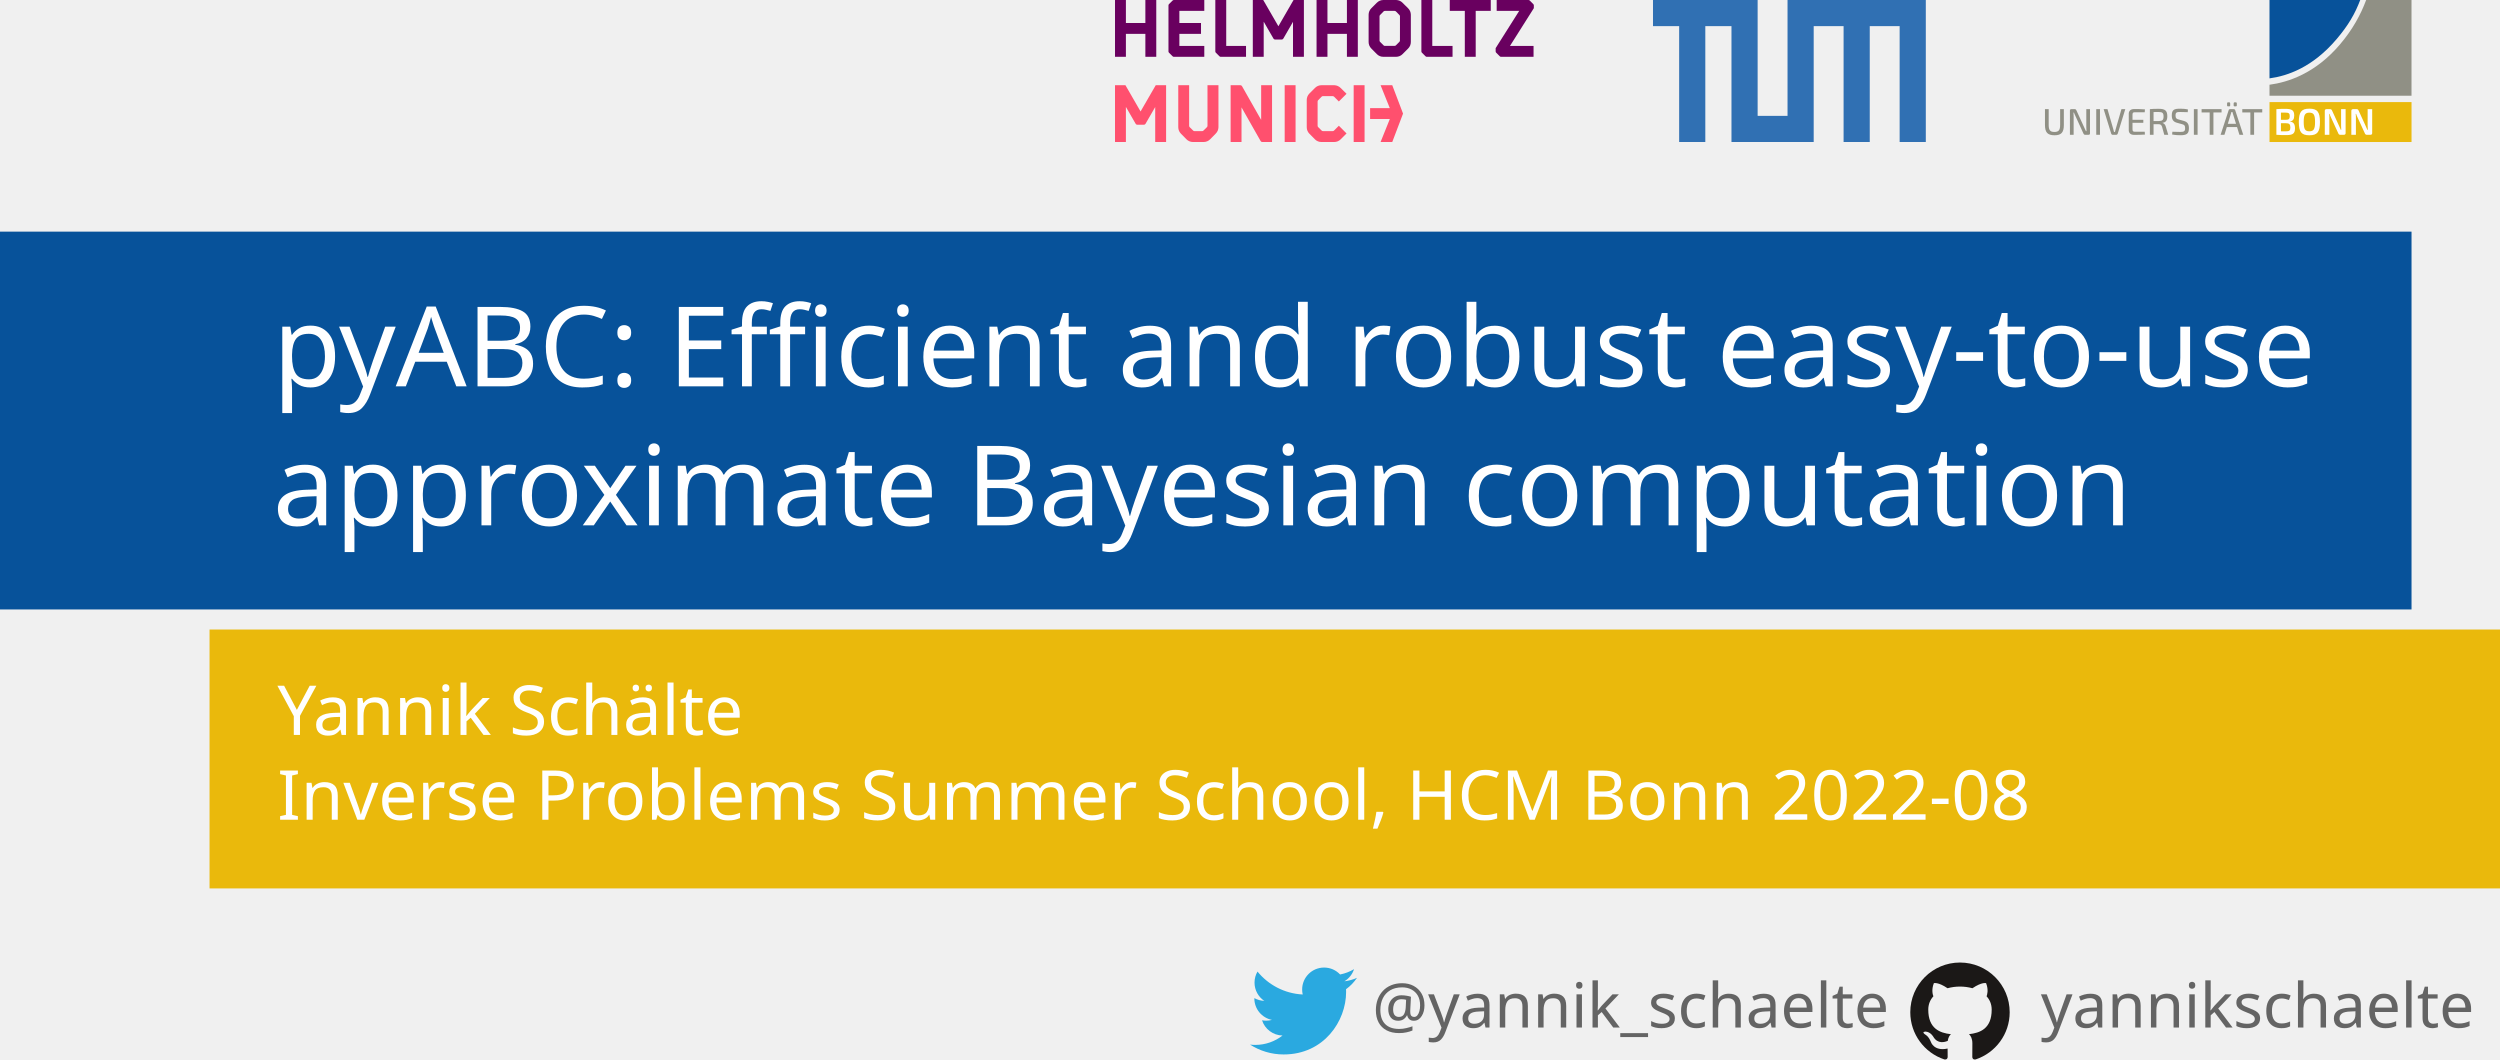
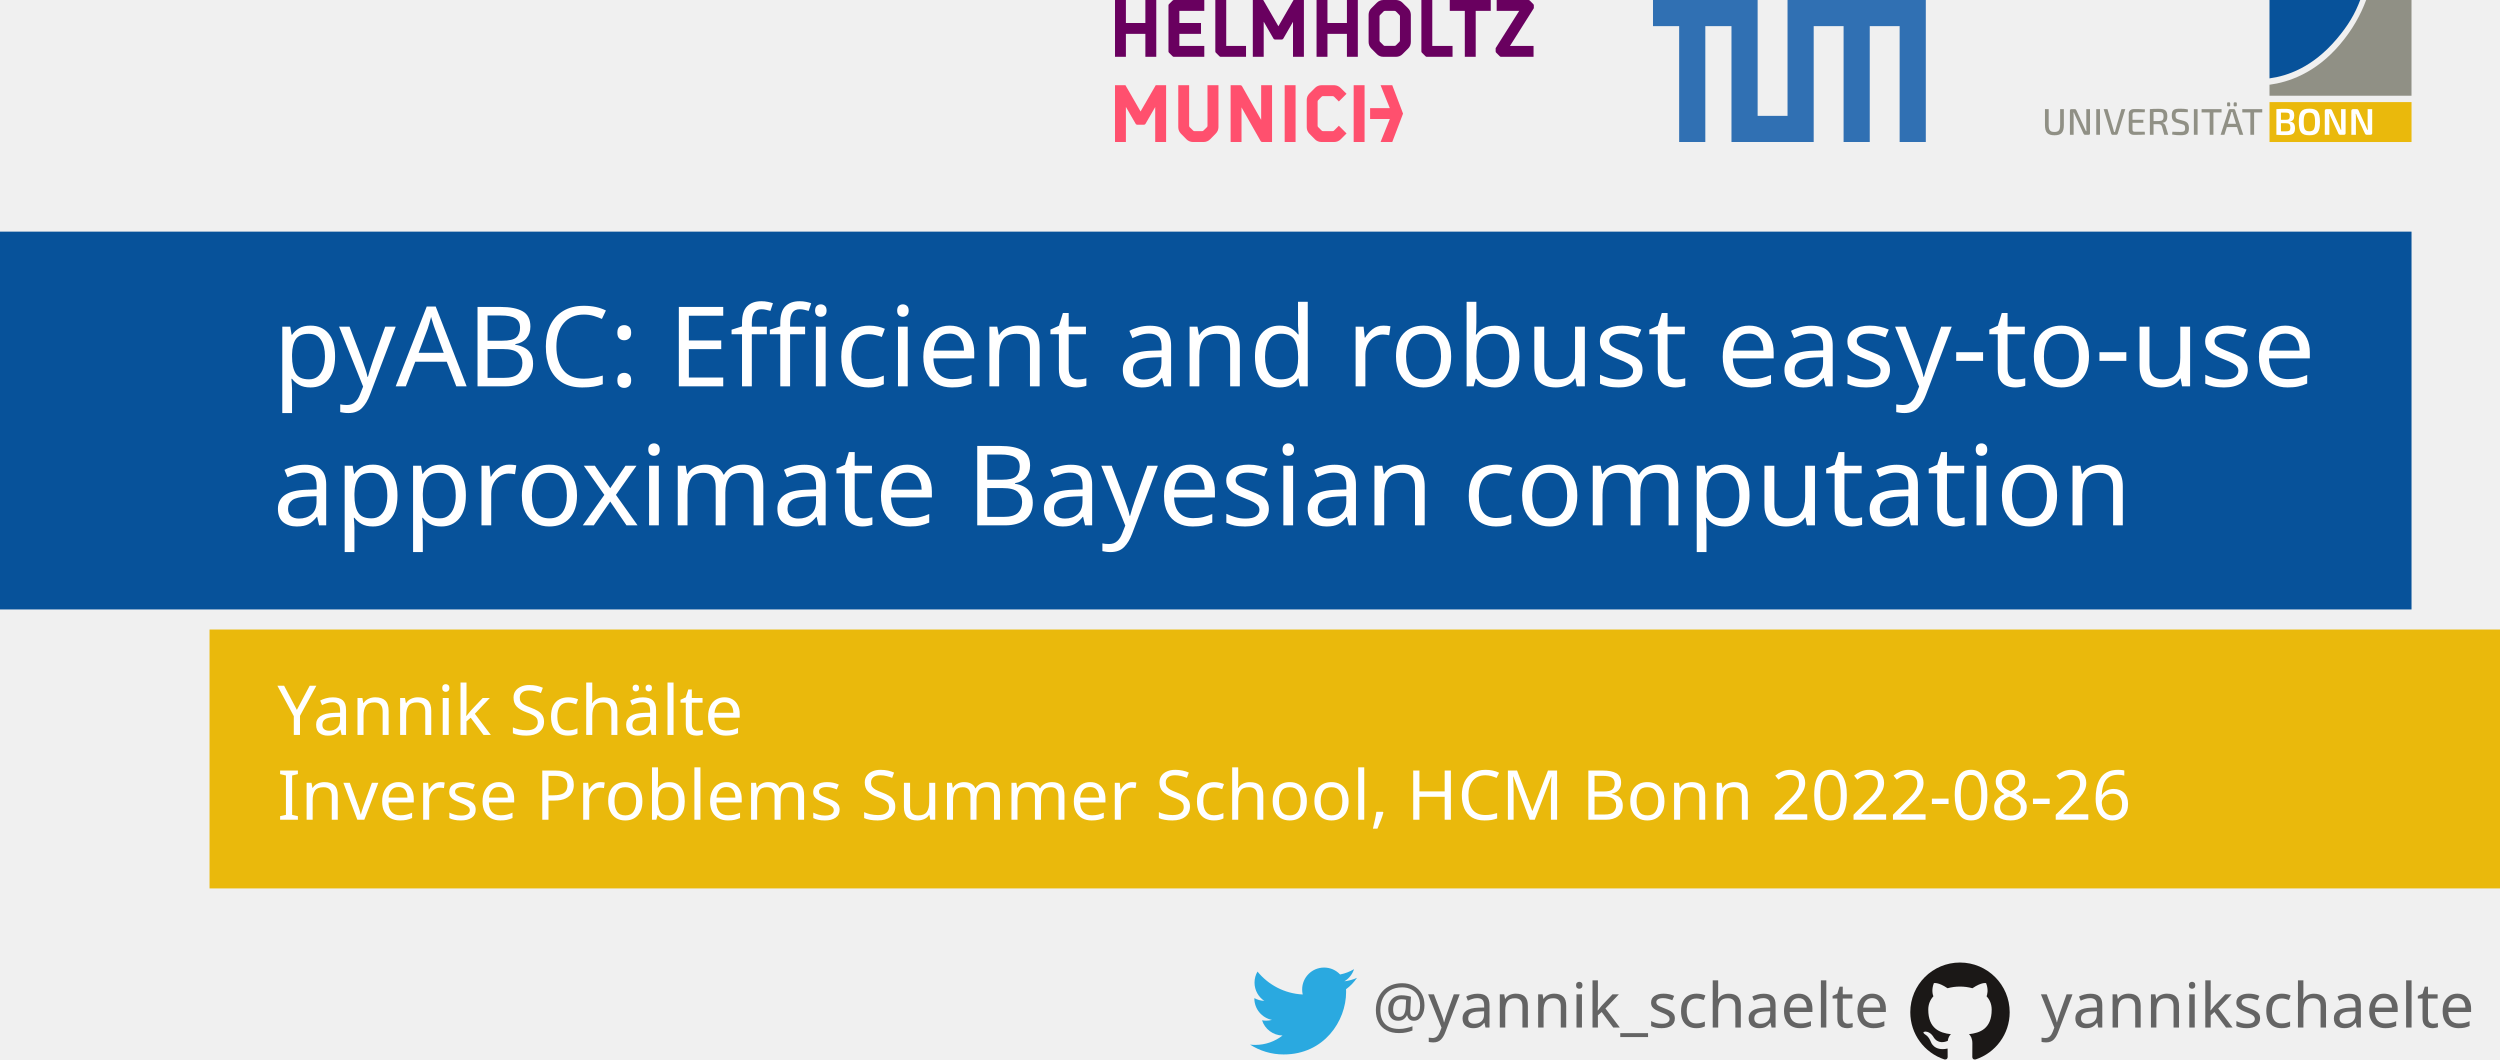
<svg xmlns="http://www.w3.org/2000/svg" version="1.1" id="svg2" xml:space="preserve" width="966.854" height="409.748" viewBox="0 0 966.854 409.748">
  <defs id="defs6">
    <clipPath clipPathUnits="userSpaceOnUse" id="clipPath18">
      <path d="M 0,0.028 H 719.971 V 539.999 H 0 Z" id="path16" style="clip-rule:evenodd" />
    </clipPath>
    <clipPath clipPathUnits="userSpaceOnUse" id="clipPath30">
      <path d="M 0,0.056 H 719.971 V 539.999 H 0 Z" id="path28" style="clip-rule:evenodd" />
    </clipPath>
    <clipPath clipPathUnits="userSpaceOnUse" id="clipPath62">
      <path d="M 0,0.028 H 719.971 V 539.999 H 0 Z" id="path60" style="clip-rule:evenodd" />
    </clipPath>
    <clipPath id="clipPath936" clipPathUnits="userSpaceOnUse">
      <path style="clip-rule:evenodd" id="path934" d="M 0,0.028 H 719.971 V 539.999 H 0 Z" />
    </clipPath>
    <clipPath id="clipPath948" clipPathUnits="userSpaceOnUse">
      <path style="clip-rule:evenodd" id="path946" d="M 0,0.056 H 719.971 V 539.999 H 0 Z" />
    </clipPath>
    <clipPath id="clipPath980" clipPathUnits="userSpaceOnUse">
      <path style="clip-rule:evenodd" id="path978" d="M 0,0.028 H 719.971 V 539.999 H 0 Z" />
    </clipPath>
    <clipPath clipPathUnits="userSpaceOnUse" id="clipPath1097">
      <rect style="fill:#e9e9e9;fill-opacity:1;stroke:none;stroke-width:2.043;stroke-miterlimit:4;stroke-dasharray:none;stroke-opacity:1" id="rect1099" width="298.513" height="40.449" x="40.382" y="-403.68" />
    </clipPath>
    <clipPath id="clip1">
      <path id="path1101" d="M 0.91,0 H 338.418 V 49.223 H 0.91 Z m 0,0" />
    </clipPath>
    <clipPath clipPathUnits="userSpaceOnUse" id="clipPath1317">
      <rect style="fill:#e9e9e9;fill-opacity:1;stroke:none;stroke-width:2.849;stroke-miterlimit:4;stroke-dasharray:none;stroke-opacity:1" id="rect1319" width="234.534" height="38.326" x="24.365" y="5.736" />
    </clipPath>
    <clipPath id="clip1-7">
      <path id="path1101-5" d="M 0.91,0 H 338.418 V 49.223 H 0.91 Z m 0,0" />
    </clipPath>
    <clipPath clipPathUnits="userSpaceOnUse" id="clipPath3018">
      <path d="M 0,56.958 H 147.026 V 0 H 0 Z" id="path3020" />
    </clipPath>
  </defs>
  <g id="g10" transform="matrix(1.333333,0,0,-1.333333,-21.25423,493.4155)">
    <rect style="fill:#eab90c;fill-opacity:1;stroke:none;stroke-width:3.032;stroke-miterlimit:4;stroke-dasharray:none;stroke-opacity:1" id="rect1044" width="664.362" height="75.092" x="76.72" y="-187.464" transform="scale(1,-1)" />
    <rect style="fill:#07529a;fill-opacity:1;stroke:none;stroke-width:2.657;stroke-miterlimit:4;stroke-dasharray:none;stroke-opacity:1" id="rect918" width="699.48" height="109.588" x="15.941" y="-302.874" transform="scale(1,-1)" />
    <g id="g40349" transform="translate(0,-1.03418)">
      <g transform="translate(17.90211,-70.97831)" id="g969" style="fill:#ffffff;fill-opacity:1">
        <text id="text967" style="font-variant:normal;font-weight:normal;font-size:20px;font-family:Carlito;-inkscape-font-specification:Carlito;writing-mode:lr-tb;fill:#ffffff;fill-opacity:1;fill-rule:nonzero;stroke:none" transform="matrix(1,0,0,-1,78.491,228.898)" y="0">
          <tspan id="tspan965" y="0" x="0" style="font-size:20px">Yannik Schälte</tspan>
        </text>
      </g>
      <g transform="translate(17.90211,-73.97831)" id="g975" style="fill:#ffffff;fill-opacity:1">
        <text id="text973" style="font-variant:normal;font-weight:normal;font-size:20px;font-family:Carlito;-inkscape-font-specification:Carlito;writing-mode:lr-tb;fill:#ffffff;fill-opacity:1;fill-rule:nonzero;stroke:none" transform="matrix(1,0,0,-1,78.491,207.298)" y="0">
-           <tspan id="tspan971" y="0" x="0" style="font-size:20px">Inverse Problems Summer School, HCM Bonn 2022-08</tspan>
+           <tspan id="tspan971" y="0" x="0" style="font-size:20px">Inverse Problems Summer School, HCM Bonn 2022-08-26</tspan>
        </text>
      </g>
    </g>
    <text id="text979" style="font-variant:normal;font-weight:normal;font-size:32.259px;font-family:Carlito;-inkscape-font-specification:Carlito;writing-mode:lr-tb;fill:#ffffff;fill-opacity:1;fill-rule:nonzero;stroke:none;stroke-width:0.73" transform="scale(1,-1)" y="-258.005" x="95.07">
      <tspan y="-258.005" x="95.07" id="tspan895" style="font-size:32.259px;stroke-width:0.73">pyABC: Efficient and robust easy-to-use</tspan>
      <tspan y="-217.681" x="95.07" style="font-size:32.259px;stroke-width:0.73" id="tspan467">approximate Bayesian computation</tspan>
    </text>
    <g id="g3022" transform="matrix(0.7231699,0,0,0.7231699,693.6648,358.6909)" style="fill:#07529a;fill-opacity:1">
      <path d="M 0,0 C 4.722,5.559 7.378,10.12 9.502,15.723 H -26.884 V -15.712 C -19.686,-14.741 -9.592,-11.294 0,0" style="fill:#07529a;fill-opacity:1;fill-rule:nonzero;stroke:none" id="path3024" />
    </g>
    <path d="m 674.227,328.871 h 41.194 v 11.579 h -41.194 z" style="fill:#eab90c;fill-opacity:1;fill-rule:nonzero;stroke:none;stroke-width:0.723" id="path3026" />
    <g id="g3028" transform="matrix(0.7231699,0,0,0.7231699,715.4171,370.0614)" style="fill:#909085;fill-opacity:1">
      <path d="m 0,0 h -18.197 c -2.179,-5.927 -5.489,-11.923 -10.518,-17.844 -9.903,-11.658 -20.868,-15.169 -28.248,-16.142 v -4.423 H 0 Z" style="fill:#909085;fill-opacity:1;fill-rule:nonzero;stroke:none" id="path3030" />
    </g>
    <g id="g3032" transform="matrix(0.7231699,0,0,0.7231699,678.9564,331.9676)">
      <path d="m 0,0 c 1.386,0 1.818,0.283 1.818,1.52 0,1.371 -0.462,1.728 -1.878,1.744 H -1.952 V 0.015 Z M -1.952,7.51 V 4.619 h 1.863 c 1.251,0 1.669,0.298 1.669,1.476 0,1.147 -0.447,1.415 -1.818,1.415 z M 1.609,3.919 c 1.55,-0.134 2.072,-1.103 2.072,-2.742 0,-2.116 -0.969,-2.682 -3.368,-2.682 -1.877,0 -2.861,0.015 -4.098,0.119 V 8.896 c 1.102,0.104 1.997,0.12 3.636,0.12 2.593,0 3.517,-0.567 3.517,-2.683 0,-1.476 -0.507,-2.235 -1.759,-2.354 z" style="fill:#ffffff;fill-opacity:1;fill-rule:nonzero;stroke:none" id="path3034" />
    </g>
    <g id="g3036" transform="matrix(0.7231699,0,0,0.7231699,684.1492,334.683)">
      <path d="m 0,0 c 0,-2.861 0.536,-3.74 2.265,-3.74 1.743,0 2.28,0.879 2.28,3.74 0,2.861 -0.537,3.74 -2.28,3.74 C 0.536,3.74 0,2.861 0,0 m 6.512,0 c 0,-4.083 -1.103,-5.335 -4.247,-5.335 -3.129,0 -4.232,1.252 -4.232,5.335 0,4.083 1.103,5.335 4.232,5.335 3.144,0 4.247,-1.252 4.247,-5.335" style="fill:#ffffff;fill-opacity:1;fill-rule:nonzero;stroke:none" id="path3038" />
    </g>
    <g id="g3040" transform="matrix(0.7231699,0,0,0.7231699,696.3026,331.4612)">
      <path d="m 0,0 c 0,-0.447 -0.238,-0.686 -0.686,-0.686 h -1.475 c -0.402,0 -0.61,0.179 -0.775,0.566 l -2.89,6.304 c -0.195,0.417 -0.507,1.057 -0.611,1.535 h -0.179 c 0.074,-0.522 0.09,-1.043 0.09,-1.55 v -6.855 h -1.833 v 9.597 c 0,0.446 0.253,0.685 0.7,0.685 h 1.445 c 0.402,0 0.596,-0.179 0.776,-0.566 l 2.8,-6.125 c 0.195,-0.447 0.492,-1.072 0.716,-1.624 h 0.179 C -1.788,1.848 -1.817,2.398 -1.817,2.95 V 9.596 H 0 Z" style="fill:#ffffff;fill-opacity:1;fill-rule:nonzero;stroke:none" id="path3042" />
    </g>
    <g id="g3044" transform="matrix(0.7231699,0,0,0.7231699,704.006,331.4612)">
      <path d="m 0,0 c 0,-0.447 -0.239,-0.686 -0.686,-0.686 h -1.475 c -0.402,0 -0.611,0.179 -0.775,0.566 l -2.891,6.304 c -0.193,0.417 -0.506,1.057 -0.61,1.535 h -0.179 c 0.074,-0.522 0.089,-1.043 0.089,-1.55 V -0.686 H -8.36 v 9.597 c 0,0.446 0.254,0.685 0.7,0.685 h 1.446 c 0.402,0 0.596,-0.179 0.775,-0.566 l 2.801,-6.125 c 0.194,-0.447 0.492,-1.072 0.715,-1.624 h 0.179 C -1.789,1.848 -1.818,2.398 -1.818,2.95 V 9.596 H 0 Z" style="fill:#ffffff;fill-opacity:1;fill-rule:nonzero;stroke:none" id="path3046" />
    </g>
    <g id="g3048" transform="matrix(0.7231699,0,0,0.7231699,614.5728,333.8333)" style="fill:#909085;fill-opacity:1">
      <path d="m 0,0 c 0,-3.011 -0.999,-4.159 -3.727,-4.159 -2.817,0 -3.846,1.148 -3.846,4.159 v 6.321 h 1.491 V 0 c 0,-2.116 0.582,-2.832 2.295,-2.832 1.685,0 2.296,0.716 2.296,2.832 V 6.321 H 0 Z" style="fill:#909085;fill-opacity:1;fill-rule:nonzero;stroke:none" id="path3050" />
    </g>
    <g id="g3052" transform="matrix(0.7231699,0,0,0.7231699,622.1554,331.3863)" style="fill:#909085;fill-opacity:1">
      <path d="m 0,0 c 0,-0.388 -0.194,-0.581 -0.552,-0.581 h -1.416 c -0.328,0 -0.507,0.148 -0.641,0.461 l -3.205,7.008 c -0.179,0.386 -0.492,0.998 -0.611,1.43 H -6.634 C -6.574,7.842 -6.56,7.35 -6.56,6.888 v -7.469 h -1.49 v 9.704 c 0,0.388 0.208,0.582 0.567,0.582 h 1.371 c 0.328,0 0.506,-0.149 0.655,-0.462 L -2.34,2.415 c 0.193,-0.418 0.491,-1.014 0.715,-1.536 h 0.224 c -0.045,0.537 -0.075,1.058 -0.075,1.596 v 7.23 H 0 Z" style="fill:#909085;fill-opacity:1;fill-rule:nonzero;stroke:none" id="path3054" />
    </g>
    <path d="m 623.971,338.405 h 1.078 v -7.439 h -1.078 z" style="fill:#909085;fill-opacity:1;fill-rule:nonzero;stroke:none;stroke-width:0.723" id="path3056" />
    <g id="g3058" transform="matrix(0.7231699,0,0,0.7231699,630.1926,331.2677)" style="fill:#909085;fill-opacity:1">
      <path d="m 0,0 c -0.074,-0.238 -0.298,-0.417 -0.566,-0.417 h -1.461 c -0.269,0 -0.492,0.179 -0.567,0.417 L -5.635,9.869 H -4.1 L -1.774,1.863 C -1.669,1.491 -1.58,1.103 -1.49,0.73 h 0.402 c 0.075,0.373 0.179,0.761 0.283,1.133 l 2.311,8.006 h 1.536 z" style="fill:#909085;fill-opacity:1;fill-rule:nonzero;stroke:none" id="path3060" />
    </g>
    <g id="g3062" transform="matrix(0.7231699,0,0,0.7231699,638.0885,331.0304)" style="fill:#909085;fill-opacity:1">
      <path d="m 0,0 c -1.357,-0.119 -2.937,-0.119 -4.413,-0.119 -1.282,0 -2.058,0.716 -2.072,1.848 v 6.649 c 0.014,1.133 0.804,1.849 2.072,1.849 1.476,0 3.056,0 4.413,-0.12 L -0.075,8.944 H -4.16 c -0.596,0 -0.819,-0.253 -0.819,-0.953 V 5.934 h 4.337 V 4.726 H -4.979 V 2.103 c 0,-0.702 0.223,-0.955 0.819,-0.955 h 4.085 z" style="fill:#909085;fill-opacity:1;fill-rule:nonzero;stroke:none" id="path3064" />
    </g>
    <g id="g3066" transform="matrix(0.7231699,0,0,0.7231699,642.1023,334.9548)" style="fill:#909085;fill-opacity:1">
      <path d="M 0,0 C 1.446,0.015 1.923,0.417 1.923,1.833 1.923,3.25 1.446,3.622 0,3.622 c -0.806,0 -1.521,0 -2.087,-0.015 V 0 Z M 2.206,-5.516 1.327,-2.311 C 1.088,-1.565 0.686,-1.282 0.03,-1.282 l -2.117,0.014 V -5.516 H -3.563 V 4.771 c 1.133,0.119 1.908,0.133 3.593,0.133 2.415,0 3.398,-0.671 3.398,-2.981 0,-1.625 -0.522,-2.445 -1.892,-2.624 v -0.074 c 0.506,-0.15 1.072,-0.597 1.297,-1.491 l 0.968,-3.25 z" style="fill:#909085;fill-opacity:1;fill-rule:nonzero;stroke:none" id="path3068" />
    </g>
    <g id="g3070" transform="matrix(0.7231699,0,0,0.7231699,650.5688,338.3073)" style="fill:#909085;fill-opacity:1">
      <path d="m 0,0 -0.09,-1.088 c -0.864,0.029 -1.983,0.074 -2.951,0.074 -1.402,0 -1.938,-0.059 -1.938,-1.43 0,-1.059 0.373,-1.342 1.237,-1.566 L -1.7,-4.576 c 1.596,-0.433 2.087,-1.387 2.087,-2.922 0,-2.37 -1.029,-2.833 -3.503,-2.833 -0.656,0 -1.804,0.03 -3.235,0.299 l 0.104,1.102 c 1.864,-0.059 2.386,-0.074 3.161,-0.074 1.505,0.015 1.953,0.238 1.953,1.521 0,1.118 -0.388,1.356 -1.222,1.58 l -2.088,0.581 c -1.505,0.418 -2.042,1.356 -2.042,2.923 0,2.384 1.059,2.712 3.383,2.712 C -2.132,0.313 -1.044,0.254 0,0" style="fill:#909085;fill-opacity:1;fill-rule:nonzero;stroke:none" id="path3072" />
    </g>
    <path d="m 652.286,338.405 h 1.078 v -7.439 h -1.078 z" style="fill:#909085;fill-opacity:1;fill-rule:nonzero;stroke:none;stroke-width:0.723" id="path3074" />
    <g id="g3076" transform="matrix(0.7231699,0,0,0.7231699,657.958,337.445)" style="fill:#909085;fill-opacity:1">
      <path d="M 0,0 V -8.959 H -1.505 V 0 H -4.741 V 1.327 H 3.265 V 0 Z" style="fill:#909085;fill-opacity:1;fill-rule:nonzero;stroke:none" id="path3078" />
    </g>
    <g id="g3080" transform="matrix(0.7231699,0,0,0.7231699,664.106,339.2126)" style="fill:#909085;fill-opacity:1">
      <path d="m 0,0 c -0.268,0 -0.388,0.12 -0.388,0.402 v 0.806 c 0,0.238 0.12,0.402 0.388,0.402 H 0.478 C 0.731,1.61 0.88,1.446 0.88,1.208 V 0.402 C 0.88,0.12 0.731,0 0.478,0 Z m -0.641,-3.101 c -0.074,0.269 -0.178,0.568 -0.238,0.835 H -1.281 C -1.371,-2.533 -1.46,-2.832 -1.535,-3.101 L -2.728,-7.006 H 0.566 Z M -2.638,0 c -0.269,0 -0.388,0.12 -0.388,0.402 v 0.806 c 0,0.238 0.119,0.402 0.388,0.402 h 0.477 c 0.268,0 0.388,-0.164 0.388,-0.402 V 0.402 C -1.773,0.12 -1.893,0 -2.161,0 Z m -0.492,-8.303 -0.954,-3.1 H -5.62 l 3.235,9.883 c 0.06,0.253 0.283,0.403 0.537,0.403 h 1.521 c 0.267,0 0.476,-0.15 0.552,-0.403 l 3.234,-9.883 H 1.924 l -0.954,3.1 z" style="fill:#909085;fill-opacity:1;fill-rule:nonzero;stroke:none" id="path3082" />
    </g>
    <g id="g3084" transform="matrix(0.7231699,0,0,0.7231699,669.7579,337.445)" style="fill:#909085;fill-opacity:1">
      <path d="M 0,0 V -8.959 H -1.505 V 0 H -4.739 V 1.327 H 3.266 V 0 Z" style="fill:#909085;fill-opacity:1;fill-rule:nonzero;stroke:none" id="path3086" />
    </g>
    <path id="path1231" d="m 525.755,370.061 v -33.603 h 8.672 v 33.603 h 40.106 v -41.19 h -7.588 v 33.603 h -8.672 v -33.603 h -7.588 v 33.603 h -8.672 v -33.603 h -23.847 v 33.603 h -7.588 v -33.603 h -7.588 v 33.603 h -7.588 v 7.588 z" style="fill:#3070b3;stroke-width:1.084" />
    <g id="Logo_White_Red" data-name="Logo White Red" transform="matrix(0.1647613,0,0,-0.1647613,339.3557,370.0616)">
      <path id="Munich" class="cls-1" d="M 162.8,221.54 V 150 h 19.32 v 74 a 16.1,16.1 0 0 1 -4.84,11.24 l -9.85,10 A 15.87,15.87 0 0 1 156.17,250 h -19 a 15.87,15.87 0 0 1 -11.26,-4.68 l -9.86,-10 a 16,16 0 0 1 -4.69,-11.24 V 150 h 19.14 v 71.51 a 3.42,3.42 0 0 0 0.85,2.25 l 6.2,6.07 a 2.83,2.83 0 0 0 2.26,1 h 13.68 a 2.83,2.83 0 0 0 2.26,-1 l 6.2,-6.07 a 3.42,3.42 0 0 0 0.85,-2.22 z M 276.46,150 v 100 h -17.35 a 3,3 0 0 1 -2.68,-1.56 L 222.72,189 v 61 H 203.54 V 150 h 17.2 a 3.21,3.21 0 0 1 2.83,1.69 l 33.71,59.38 V 150 Z m 41.42,100 H 298.7 V 150 h 19.18 z m 170.2,-100 h -20.55 l 16.26,40.42 h -34.7 v 19.11 h 34.7 L 467.53,250 h 20.55 l 19,-50 z m -94,71.37 -2.39,2.39 v 0 l -6.07,6.07 a 3.33,3.33 0 0 1 -2.4,1 H 366 a 3,3 0 0 1 -2.26,-1 l -6.07,-6.07 a 3,3 0 0 1 -1,-2.26 v -42.84 a 2.82,2.82 0 0 1 1,-2.26 l 6.07,-6.21 a 3.66,3.66 0 0 1 2.26,-1 h 17.2 a 4,4 0 0 1 2.4,1 l 8.46,8.46 13.52,-13.52 c -0.13,-0.14 -0.25,-0.3 -0.4,-0.44 l -10,-9.87 A 16.36,16.36 0 0 0 385.92,150 H 363.5 a 16.09,16.09 0 0 0 -11.43,4.79 l -9.87,9.87 A 16,16 0 0 0 337.54,176 v 48.1 a 16,16 0 0 0 4.66,11.29 l 9.87,10 A 15.75,15.75 0 0 0 363.5,250 h 22.42 a 16,16 0 0 0 11.29,-4.66 l 10,-10 c 0.15,-0.14 0.27,-0.3 0.4,-0.44 z M 439.34,250 H 420.16 V 150 h 19.18 z M 71.72,150 45,196.24 18.35,150 H 0 V 250 H 19.18 V 188.18 L 36.39,218 a 3.2,3.2 0 0 0 2.77,1.6 H 50.91 A 3.19,3.19 0 0 0 53.68,218 L 70.76,188.43 V 250 H 89.94 V 150 Z" style="fill:#ff506e;fill-opacity:1" />
      <path id="Helmholtz" class="cls-2" d="M 53.45,0 H 72.64 V 100 H 53.45 V 59.67 H 19.18 V 100 H 0 V 0 h 19.18 v 40.47 h 34.27 z m 50.13,0 a 3.25,3.25 0 0 0 -2.26,1 l -6.2,6.2 a 2.81,2.81 0 0 0 -1,2.25 v 81.1 a 2.82,2.82 0 0 0 1,2.26 l 6.2,6.2 a 2.82,2.82 0 0 0 2.26,1 h 53.6 V 80.82 H 113.31 V 59.67 H 151.4 V 40.47 H 113.31 V 19.18 h 43.87 V 0 Z m 82.47,100 h 44.6 V 80.82 H 195.78 V 0 H 176.6 v 90.55 a 2.76,2.76 0 0 0 1,2.26 l 6.2,6.2 a 2.82,2.82 0 0 0 2.26,1 z M 374,40.47 V 0 H 354.82 V 100 H 374 V 59.67 h 34.27 V 100 h 19.19 V 0 h -19.19 v 40.47 z m 127.61,31 a 3.61,3.61 0 0 1 -1,2.26 l -6.06,6.06 a 3.33,3.33 0 0 1 -2.4,1 H 475 a 3,3 0 0 1 -2.26,-1 l -6.06,-6.06 a 3,3 0 0 1 -1,-2.26 V 28.63 a 2.82,2.82 0 0 1 1,-2.26 l 6.06,-6.2 a 3.61,3.61 0 0 1 2.26,-1 h 17.21 a 4,4 0 0 1 2.4,1 l 6.06,6.2 a 3.3,3.3 0 0 1 1,2.26 z M 506.12,4.75 A 16.4,16.4 0 0 0 494.84,0 H 472.42 A 16.13,16.13 0 0 0 461,4.79 l -9.88,9.88 A 16,16 0 0 0 446.46,26 v 48 a 16,16 0 0 0 4.65,11.29 l 9.88,10 a 15.76,15.76 0 0 0 11.43,4.71 h 22.42 a 16,16 0 0 0 11.28,-4.65 l 10,-10 A 16,16 0 0 0 520.79,74 V 26 a 16,16 0 0 0 -4.65,-11.28 l -10,-9.88 z m 42.7,95.25 h 45.4 V 80.82 H 558.55 V 0 h -19.18 v 90.55 a 2.78,2.78 0 0 0 1,2.26 l 6.21,6.2 a 2.82,2.82 0 0 0 2.26,1 z m 67,-80.82 V 100 H 635 V 19.18 h 26.51 V 0 H 589.32 V 19.18 Z M 730.19,1 a 3.3,3.3 0 0 0 -2.27,-1 h -56 v 19.18 h 39.64 L 670.1,84.77 v 5.78 a 3.33,3.33 0 0 0 1,2.26 l 6.21,6.2 a 2.82,2.82 0 0 0 2.26,1 h 57.26 V 80.82 h -41.49 l 42,-66.44 V 9.44 a 3.34,3.34 0 0 0 -1,-2.25 z M 314.31,0 287.63,46.21 260.94,0 h -18.35 v 100 h 19.18 V 38.15 L 279,68 a 3.2,3.2 0 0 0 2.77,1.6 H 293.5 A 3.19,3.19 0 0 0 296.27,68 L 313.35,38.43 V 100 h 19.18 V 0 Z" style="fill:#69005f;fill-opacity:1" />
    </g>
    <g id="g1087" transform="translate(0,-9)">
      <text xml:space="preserve" style="font-style:normal;font-weight:normal;font-size:18px;line-height:1.25;font-family:sans-serif;fill:#646464;fill-opacity:1;stroke:none;stroke-width:0.75" x="413.977" y="-81.014" id="text941" transform="scale(1,-1)">
        <tspan id="tspan939" x="413.977" y="-81.014" style="font-style:normal;font-variant:normal;font-weight:normal;font-stretch:normal;font-size:18px;font-family:Carlito;-inkscape-font-specification:Carlito;fill:#646464;fill-opacity:1;stroke-width:0.75">@yannik_schaelte</tspan>
      </text>
      <text xml:space="preserve" style="font-style:normal;font-weight:normal;font-size:18px;line-height:1.25;font-family:sans-serif;fill:#646464;fill-opacity:1;stroke:none;stroke-width:0.75" x="607.904" y="-81.014" id="text945" transform="scale(1,-1)">
        <tspan id="tspan943" x="607.904" y="-81.014" style="font-style:normal;font-variant:normal;font-weight:normal;font-stretch:normal;font-size:18px;font-family:Carlito;-inkscape-font-specification:Carlito;fill:#646464;fill-opacity:1;stroke-width:0.75">yannikschaelte</tspan>
      </text>
      <path style="fill:#2aa9e0;stroke-width:0.181" id="path5" d="m 409.544,95.432 c -1.141,-0.506 -2.368,-0.848 -3.655,-1.002 1.314,0.788 2.323,2.035 2.798,3.521 -1.23,-0.729 -2.592,-1.259 -4.041,-1.544 -1.161,1.237 -2.815,2.01 -4.645,2.01 -3.514,0 -6.364,-2.849 -6.364,-6.364 0,-0.499 0.056,-0.985 0.165,-1.45 -5.289,0.265 -9.978,2.799 -13.117,6.649 -0.548,-0.94 -0.862,-2.033 -0.862,-3.199 0,-2.208 1.123,-4.156 2.831,-5.297 -1.043,0.033 -2.024,0.319 -2.882,0.796 -7.2e-4,-0.027 -7.2e-4,-0.053 -7.2e-4,-0.08 0,-3.083 2.194,-5.655 5.105,-6.24 -0.534,-0.145 -1.096,-0.223 -1.677,-0.223 -0.41,0 -0.809,0.04 -1.197,0.114 0.81,-2.528 3.16,-4.368 5.945,-4.419 -2.178,-1.707 -4.922,-2.724 -7.904,-2.724 -0.514,0 -1.02,0.03 -1.518,0.089 2.816,-1.806 6.161,-2.859 9.755,-2.859 11.705,0 18.106,9.697 18.106,18.107 0,0.276 -0.006,0.55 -0.018,0.823 1.243,0.897 2.322,2.018 3.175,3.294 z" />
      <path d="m 584.447,99.875 c -7.961,0 -14.417,-6.455 -14.417,-14.419 0,-6.369 4.131,-11.774 9.86,-13.681 0.721,-0.132 0.984,0.313 0.984,0.696 0,0.343 -0.012,1.249 -0.019,2.452 -4.01,-0.871 -4.857,1.933 -4.857,1.933 -0.656,1.666 -1.601,2.109 -1.601,2.109 -1.309,0.894 0.099,0.876 0.099,0.876 1.447,-0.102 2.208,-1.486 2.208,-1.486 1.286,-2.203 3.375,-1.567 4.196,-1.198 0.131,0.931 0.504,1.567 0.915,1.927 -3.201,0.365 -6.568,1.601 -6.568,7.126 0,1.575 0.562,2.861 1.484,3.869 -0.149,0.365 -0.643,1.83 0.142,3.816 0,0 1.21,0.388 3.964,-1.477 1.15,0.32 2.384,0.479 3.61,0.485 1.225,-0.006 2.458,-0.166 3.609,-0.485 2.753,1.865 3.961,1.477 3.961,1.477 0.787,-1.985 0.292,-3.451 0.144,-3.816 0.924,-1.008 1.482,-2.294 1.482,-3.869 0,-5.539 -3.371,-6.758 -6.583,-7.115 0.517,-0.445 0.978,-1.325 0.978,-2.67 0,-1.927 -0.018,-3.482 -0.018,-3.955 0,-0.386 0.26,-0.835 0.991,-0.694 5.725,1.911 9.852,7.311 9.852,13.679 0,7.963 -6.456,14.419 -14.419,14.419" style="fill:#1b1817;fill-opacity:1;fill-rule:evenodd;stroke:none;stroke-width:0.089" id="path14" />
    </g>
  </g>
</svg>
